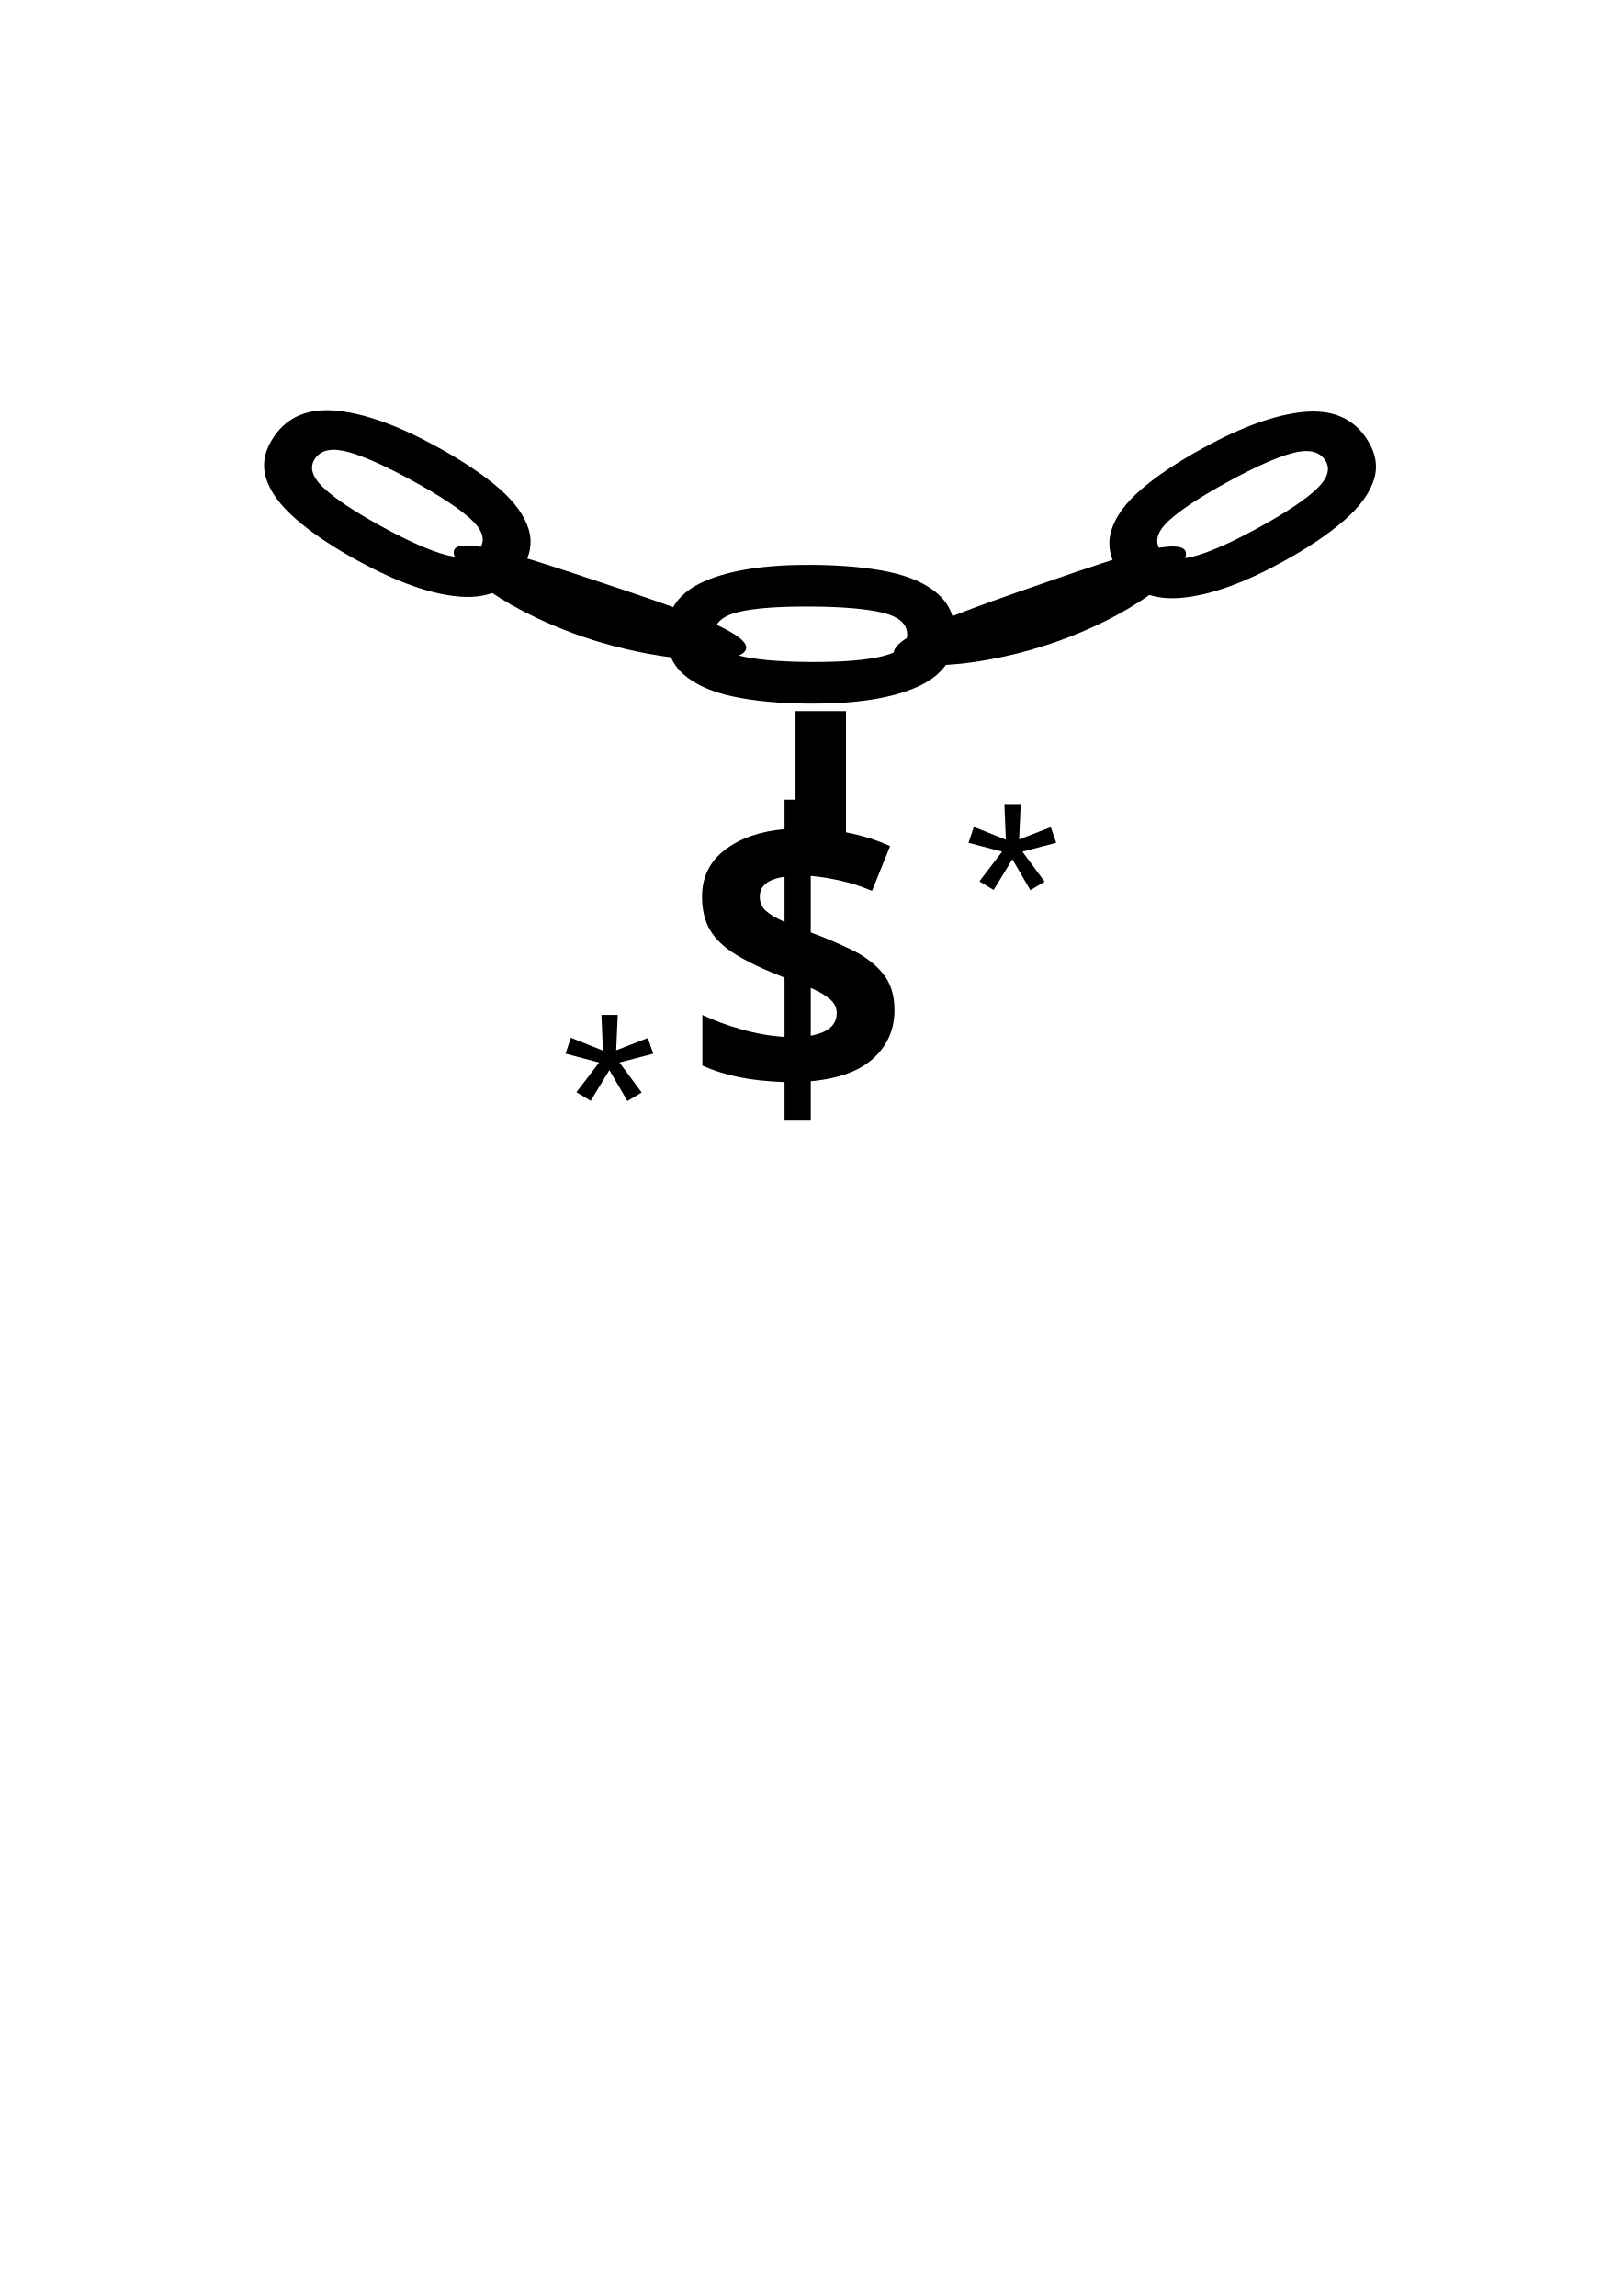
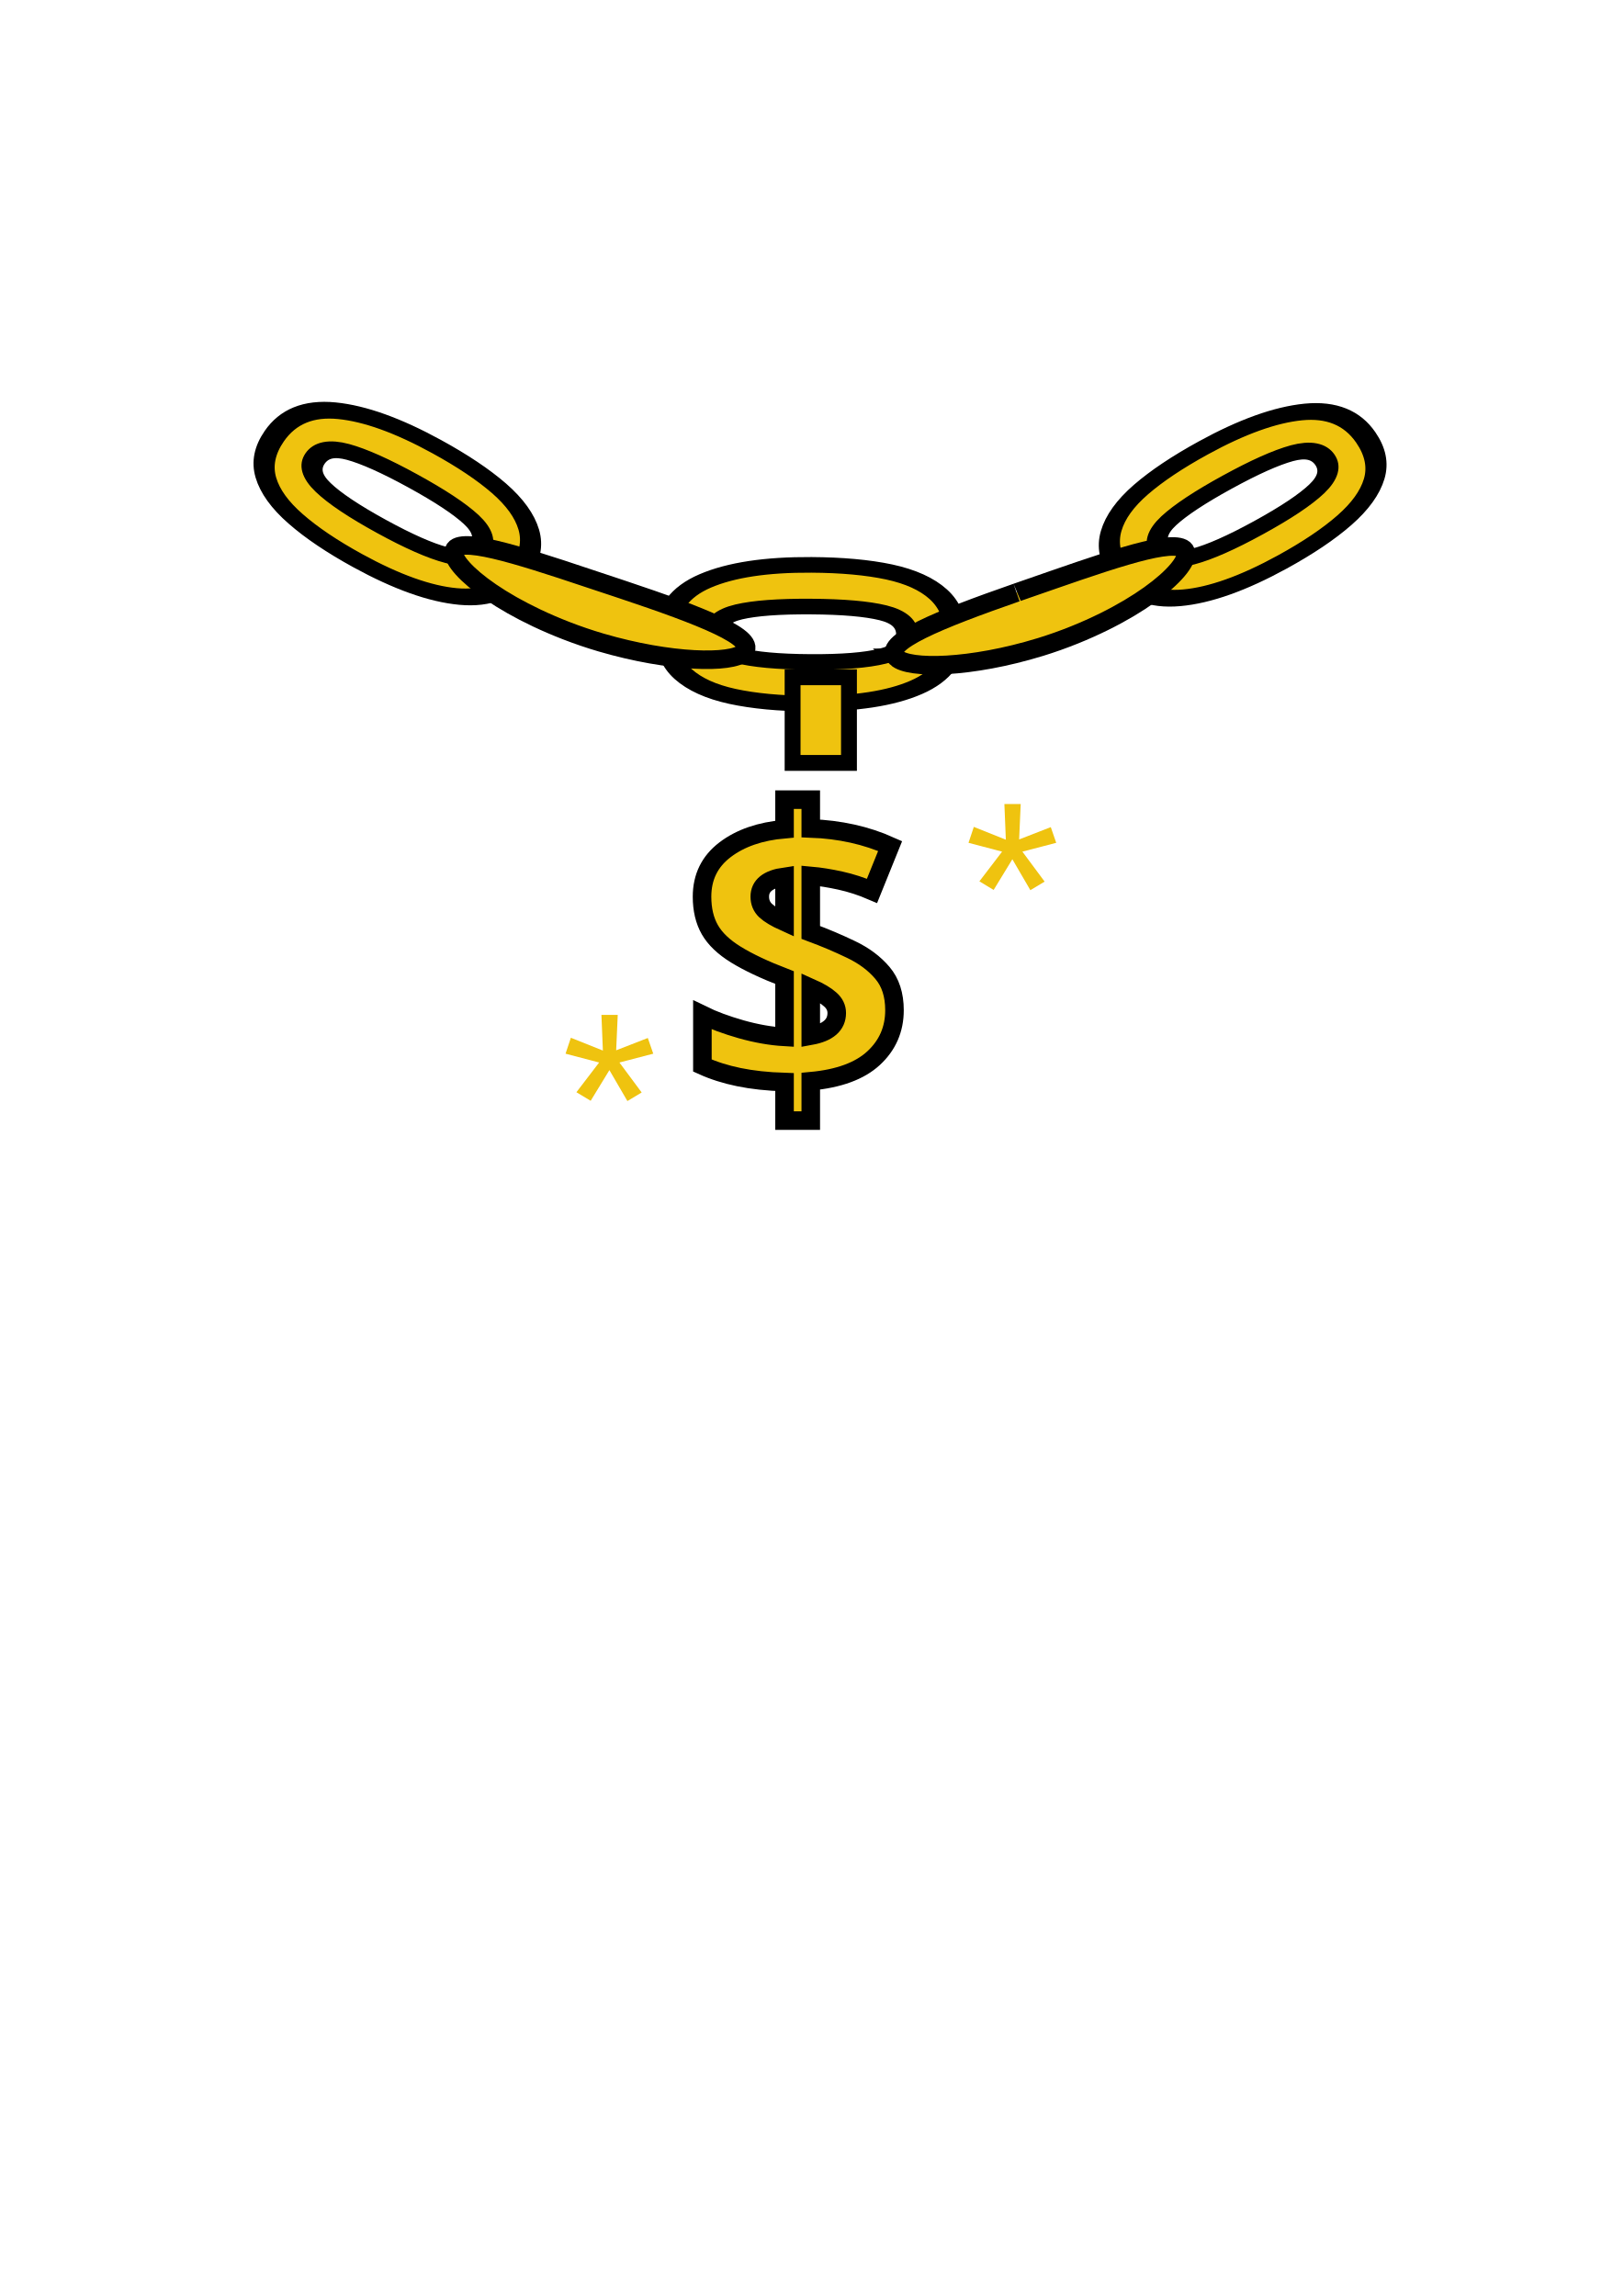
<svg xmlns="http://www.w3.org/2000/svg" width="210mm" height="297mm" viewBox="0 0 210 297" version="1.1" id="svg5">
  <defs id="defs2">
-     </defs>
+     <linearGradient id="linearGradient91990">
+       <stop style="stop-color:#e3cf00;stop-opacity:1;" offset="0" id="stop91988" />
+     </linearGradient>
+   </defs>
  <g id="layer1">
-     <text xml:space="preserve" style="font-style:normal;font-variant:normal;font-weight:bold;font-stretch:normal;font-size:50.8px;line-height:1;font-family:Thonburi;-inkscape-font-specification:'Thonburi Bold';stroke-width:0.265" x="88.61" y="142.003" id="text473">
-       <tspan id="tspan471" style="font-style:normal;font-variant:normal;font-weight:bold;font-stretch:normal;font-size:50.8px;font-family:Thonburi;-inkscape-font-specification:'Thonburi Bold';stroke-width:0.265" x="88.61" y="142.003">$</tspan>
+     <text xml:space="preserve" style="font-style:normal;font-variant:normal;font-weight:bold;font-stretch:normal;font-size:50.8px;line-height:1;font-family:Thonburi;-inkscape-font-specification:'Thonburi Bold';fill:#efc30f;fill-opacity:1;fill-rule:nonzero;stroke:#000000;stroke-width:2.4;stroke-miterlimit:4;stroke-dasharray:none;stroke-opacity:1" x="88.61" y="142.003" id="text473">
+       <tspan id="tspan471" style="font-style:normal;font-variant:normal;font-weight:bold;font-stretch:normal;font-size:50.8px;font-family:Thonburi;-inkscape-font-specification:'Thonburi Bold';fill:#efc30f;fill-opacity:1;fill-rule:nonzero;stroke:#000000;stroke-width:2.4;stroke-miterlimit:4;stroke-dasharray:none;stroke-opacity:1" x="88.61" y="142.003">$</tspan>
    </text>
-     <text xml:space="preserve" style="font-style:normal;font-variant:normal;font-weight:bold;font-stretch:normal;font-size:50.8px;line-height:1;font-family:Thonburi;-inkscape-font-specification:'Thonburi Bold';stroke-width:0.265" x="26.485" y="147.635" id="text473-4">
-       <tspan id="tspan471-3" style="font-style:normal;font-variant:normal;font-weight:bold;font-stretch:normal;font-size:50.8px;font-family:Thonburi;-inkscape-font-specification:'Thonburi Bold';stroke-width:0.265" x="26.485" y="147.635" />
+     <text xml:space="preserve" style="font-style:normal;font-variant:normal;font-weight:bold;font-stretch:normal;font-size:50.8px;line-height:1;font-family:Thonburi;-inkscape-font-specification:'Thonburi Bold';fill:#e9c915;fill-opacity:1;fill-rule:nonzero;stroke:#000000;stroke-width:2.4;stroke-miterlimit:4;stroke-dasharray:none;stroke-opacity:1" x="26.485" y="147.635" id="text473-4">
+       <tspan id="tspan471-3" style="font-style:normal;font-variant:normal;font-weight:bold;font-stretch:normal;font-size:50.8px;font-family:Thonburi;-inkscape-font-specification:'Thonburi Bold';fill:#e9c915;fill-opacity:1;fill-rule:nonzero;stroke:#000000;stroke-width:2.4;stroke-miterlimit:4;stroke-dasharray:none;stroke-opacity:1" x="26.485" y="147.635" />
    </text>
-     <text xml:space="preserve" style="font-style:normal;font-variant:normal;font-weight:bold;font-stretch:normal;font-size:42.762px;line-height:1;font-family:Thonburi;-inkscape-font-specification:'Thonburi Bold';stroke-width:0.223" x="84.48" y="-73.83" id="text473-1" transform="matrix(-0.01039371,0.8417434,-1.18792,-0.00736484,0,0)">
-       <tspan id="tspan471-8" style="font-style:normal;font-variant:normal;font-weight:bold;font-stretch:normal;font-size:42.762px;font-family:Thonburi;-inkscape-font-specification:'Thonburi Bold';stroke-width:0.223" x="84.48" y="-73.83">0</tspan>
+     <text xml:space="preserve" style="font-style:normal;font-variant:normal;font-weight:bold;font-stretch:normal;font-size:42.762px;line-height:1;font-family:Thonburi;-inkscape-font-specification:'Thonburi Bold';fill:#efc30f;fill-opacity:1;fill-rule:nonzero;stroke:#000000;stroke-width:2.4;stroke-miterlimit:4;stroke-dasharray:none;stroke-opacity:1" x="84.48" y="-73.83" id="text473-1" transform="matrix(-0.01039371,0.8417434,-1.18792,-0.00736484,0,0)">
+       <tspan id="tspan471-8" style="font-style:normal;font-variant:normal;font-weight:bold;font-stretch:normal;font-size:42.762px;font-family:Thonburi;-inkscape-font-specification:'Thonburi Bold';fill:#efc30f;fill-opacity:1;fill-rule:nonzero;stroke:#000000;stroke-width:2.4;stroke-miterlimit:4;stroke-dasharray:none;stroke-opacity:1" x="84.48" y="-73.83">0</tspan>
    </text>
-     <text xml:space="preserve" style="font-style:normal;font-variant:normal;font-weight:bold;font-stretch:normal;font-size:44.406px;line-height:1;font-family:Thonburi;-inkscape-font-specification:'Thonburi Bold';white-space:pre;inline-size:40.73;stroke-width:0.231" x="18.912" y="-47.324" id="text473-1-5" transform="matrix(-0.4596956,0.6665024,-0.975882,-0.5351205,4.233333,10.28919)">
-       <tspan x="18.912" y="-47.324" id="tspan84688">0</tspan>
+     <text xml:space="preserve" style="font-style:normal;font-variant:normal;font-weight:bold;font-stretch:normal;font-size:44.406px;line-height:1;font-family:Thonburi;-inkscape-font-specification:'Thonburi Bold';white-space:pre;inline-size:40.73;fill:#efc30f;fill-opacity:1;fill-rule:nonzero;stroke:#000000;stroke-width:2.535;stroke-miterlimit:4;stroke-dasharray:none;stroke-opacity:1" x="18.912" y="-47.324" id="text473-1-5" transform="matrix(-0.4596956,0.6665024,-0.975882,-0.5351205,4.233333,10.28919)">
+       <tspan x="18.912" y="-47.324" id="tspan93379">0</tspan>
    </text>
-     <text xml:space="preserve" style="font-size:10.583px;line-height:1.25;font-family:'System Font';-inkscape-font-specification:'System Font';stroke-width:0.265" x="47.931" y="84.735" id="text18132">
-       <tspan id="tspan18130" style="stroke-width:0.265" x="47.931" y="84.735" />
+     <text xml:space="preserve" style="font-size:10.583px;line-height:1.25;font-family:'System Font';-inkscape-font-specification:'System Font';fill:#e9c915;fill-opacity:1;fill-rule:nonzero;stroke:#000000;stroke-width:2.4;stroke-miterlimit:4;stroke-dasharray:none;stroke-opacity:1" x="47.931" y="84.735" id="text18132">
+       <tspan id="tspan18130" style="fill:#e9c915;fill-opacity:1;fill-rule:nonzero;stroke:#000000;stroke-width:2.4;stroke-miterlimit:4;stroke-dasharray:none;stroke-opacity:1" x="47.931" y="84.735" />
    </text>
-     <text xml:space="preserve" style="font-size:10.583px;line-height:1.25;font-family:'System Font';-inkscape-font-specification:'System Font';stroke-width:0.265" x="35.948" y="33.38" id="text23204">
-       <tspan id="tspan23202" style="stroke-width:0.265" x="35.948" y="33.38" />
+     <text xml:space="preserve" style="font-size:10.583px;line-height:1.25;font-family:'System Font';-inkscape-font-specification:'System Font';fill:#e9c915;fill-opacity:1;fill-rule:nonzero;stroke:#000000;stroke-width:2.4;stroke-miterlimit:4;stroke-dasharray:none;stroke-opacity:1" x="35.948" y="33.38" id="text23204">
+       <tspan id="tspan23202" style="fill:#e9c915;fill-opacity:1;fill-rule:nonzero;stroke:#000000;stroke-width:2.4;stroke-miterlimit:4;stroke-dasharray:none;stroke-opacity:1" x="35.948" y="33.38" />
    </text>
-     <path style="fill:#000000;stroke:none;stroke-width:0.284px;stroke-linecap:butt;stroke-linejoin:miter;stroke-opacity:1" d="m 59.099,70.776 c 2.121,-1.078 10.772,1.951 20.229,5.095 -0.148,-0.049 1.418,0.473 1.271,0.424 9.99,3.34 17.614,6.281 15.583,8.126 -1.601,1.453 -9.549,1.323 -18.585,-1.349 0,0 -1e-6,0 -1e-6,0 C 76.148,82.641 74.69,82.144 73.238,81.581 62.456,77.399 57.089,71.798 59.099,70.776 Z" id="path29025" />
-     <text xml:space="preserve" style="font-style:normal;font-variant:normal;font-weight:bold;font-stretch:normal;font-size:42.043px;line-height:1;font-family:Thonburi;-inkscape-font-specification:'Thonburi Bold';stroke-width:0.219" x="146.166" y="96.453" id="text473-1-5-0" transform="matrix(0.4855282,0.7039566,1.030722,-0.5651917,0,0)">
-       <tspan id="tspan471-8-6-1" style="font-style:normal;font-variant:normal;font-weight:bold;font-stretch:normal;font-size:42.043px;font-family:Thonburi;-inkscape-font-specification:'Thonburi Bold';stroke-width:0.219" x="146.166" y="96.453">0</tspan>
+     <path style="fill:#efc30f;fill-opacity:1;fill-rule:nonzero;stroke:#000000;stroke-width:2.4;stroke-linecap:butt;stroke-linejoin:miter;stroke-miterlimit:4;stroke-dasharray:none;stroke-opacity:1" d="m 59.099,70.776 c 2.128,-1.082 10.855,1.977 20.364,5.14 -0.109,-0.036 1.245,0.416 1.136,0.379 9.99,3.34 17.614,6.281 15.583,8.126 -1.592,1.446 -9.462,1.323 -18.44,-1.307 0,-10e-7 -10e-7,-10e-7 -10e-7,-10e-7 C 76.246,82.674 74.739,82.163 73.238,81.581 62.457,77.398 57.088,71.799 59.099,70.776 Z" id="path29025" />
+     <text xml:space="preserve" style="font-style:normal;font-variant:normal;font-weight:bold;font-stretch:normal;font-size:42.043px;line-height:1;font-family:Thonburi;-inkscape-font-specification:'Thonburi Bold';fill:#efc30f;fill-opacity:1;fill-rule:nonzero;stroke:#000000;stroke-width:2.4;stroke-miterlimit:4;stroke-dasharray:none;stroke-opacity:1" x="146.166" y="96.453" id="text473-1-5-0" transform="matrix(0.4855282,0.7039566,1.030722,-0.5651917,0,0)">
+       <tspan id="tspan471-8-6-1" style="font-style:normal;font-variant:normal;font-weight:bold;font-stretch:normal;font-size:42.043px;font-family:Thonburi;-inkscape-font-specification:'Thonburi Bold';fill:#efc30f;fill-opacity:1;fill-rule:nonzero;stroke:#000000;stroke-width:2.4;stroke-miterlimit:4;stroke-dasharray:none;stroke-opacity:1" x="146.166" y="96.453">0</tspan>
    </text>
-     <path style="fill:#000000;stroke:none;stroke-width:0.29px;stroke-linecap:butt;stroke-linejoin:miter;stroke-opacity:1" d="m 115.945,85.097 c 1.629,1.516 9.68,1.369 18.781,-1.454 0,0 0,-10e-7 0,-10e-7 1.414,-0.441 2.835,-0.947 4.249,-1.518 10.786,-4.358 16.031,-10.153 13.978,-11.206 -2.166,-1.111 -10.646,1.974 -20.106,5.251 0.202,-0.07 -1.574,0.548 -1.373,0.478 -9.959,3.472 -17.587,6.533 -15.529,8.449 z" id="path29025-0" />
-     <text xml:space="preserve" style="font-size:10.583px;line-height:1.25;font-family:'System Font';-inkscape-font-specification:'System Font';stroke-width:0.265" x="67.617" y="123.679" id="text30077">
-       <tspan id="tspan30075" style="stroke-width:0.265" x="67.617" y="123.679" />
+     <path style="fill:#efc30f;fill-opacity:1;fill-rule:nonzero;stroke:#000000;stroke-width:2.4;stroke-linecap:butt;stroke-linejoin:miter;stroke-miterlimit:4;stroke-dasharray:none;stroke-opacity:1" d="m 115.945,85.097 c 1.62,1.508 9.592,1.37 18.636,-1.409 0,0 0,0 0,0 1.462,-0.451 2.931,-0.972 4.394,-1.563 10.785,-4.358 16.032,-10.152 13.978,-11.206 -2.176,-1.117 -10.725,2 -20.24,5.298 0.149,-0.052 -1.388,0.483 -1.239,0.431 -9.958,3.472 -17.587,6.533 -15.528,8.449 z" id="path29025-0" />
+     <text xml:space="preserve" style="font-size:10.583px;line-height:1.25;font-family:'System Font';-inkscape-font-specification:'System Font';fill:#e9c915;fill-opacity:1;fill-rule:nonzero;stroke:#000000;stroke-width:2.4;stroke-miterlimit:4;stroke-dasharray:none;stroke-opacity:1" x="67.617" y="123.679" id="text30077">
+       <tspan id="tspan30075" style="fill:#e9c915;fill-opacity:1;fill-rule:nonzero;stroke:#000000;stroke-width:2.4;stroke-miterlimit:4;stroke-dasharray:none;stroke-opacity:1" x="67.617" y="123.679" />
    </text>
-     <rect id="rect66881" width="6.531" height="16.909" x="102.889" y="91.983" style="stroke-width:0.274" />
-     <text xml:space="preserve" style="font-size:31.75px;line-height:1.25;font-family:Arial;-inkscape-font-specification:Arial;stroke-width:0.265;font-weight:normal;font-style:normal;font-stretch:normal;font-variant:normal" x="72.628" y="153.128" id="text75927">
-       <tspan id="tspan75925" style="font-size:31.75px;stroke-width:0.265;-inkscape-font-specification:Arial;font-family:Arial;font-weight:normal;font-style:normal;font-stretch:normal;font-variant:normal" x="72.628" y="153.128">*</tspan>
+     <rect id="rect66881" width="7.29" height="11.079" x="102.51" y="87.608" style="fill:#efc30f;fill-opacity:1;fill-rule:nonzero;stroke:#000000;stroke-width:2.052;stroke-miterlimit:4;stroke-dasharray:none;stroke-opacity:1" />
+     <text xml:space="preserve" style="font-style:normal;font-variant:normal;font-weight:normal;font-stretch:normal;font-size:31.75px;line-height:1.25;font-family:Arial;-inkscape-font-specification:Arial;fill:#efc30f;fill-opacity:1;fill-rule:nonzero;stroke:none;stroke-width:2.4;stroke-miterlimit:4;stroke-dasharray:none;stroke-opacity:1" x="72.628" y="153.128" id="text75927">
+       <tspan id="tspan75925" style="font-style:normal;font-variant:normal;font-weight:normal;font-stretch:normal;font-size:31.75px;font-family:Arial;-inkscape-font-specification:Arial;fill:#efc30f;fill-opacity:1;fill-rule:nonzero;stroke:none;stroke-width:2.4;stroke-miterlimit:4;stroke-dasharray:none;stroke-opacity:1" x="72.628" y="153.128">*</tspan>
    </text>
-     <text xml:space="preserve" style="font-size:31.75px;line-height:1.25;font-family:Arial;-inkscape-font-specification:Arial;stroke-width:0.265;font-weight:normal;font-style:normal;font-stretch:normal;font-variant:normal" x="124.745" y="125.851" id="text75927-8">
-       <tspan id="tspan75925-9" style="font-size:31.75px;stroke-width:0.265;-inkscape-font-specification:Arial;font-family:Arial;font-weight:normal;font-style:normal;font-stretch:normal;font-variant:normal" x="124.745" y="125.851">*</tspan>
+     <text xml:space="preserve" style="font-style:normal;font-variant:normal;font-weight:normal;font-stretch:normal;font-size:31.75px;line-height:1.25;font-family:Arial;-inkscape-font-specification:Arial;fill:#efc30f;fill-opacity:1;fill-rule:nonzero;stroke:none;stroke-width:2.4;stroke-miterlimit:4;stroke-dasharray:none;stroke-opacity:1" x="124.745" y="125.851" id="text75927-8">
+       <tspan id="tspan75925-9" style="font-style:normal;font-variant:normal;font-weight:normal;font-stretch:normal;font-size:31.75px;font-family:Arial;-inkscape-font-specification:Arial;fill:#efc30f;fill-opacity:1;fill-rule:nonzero;stroke:none;stroke-width:2.4;stroke-miterlimit:4;stroke-dasharray:none;stroke-opacity:1" x="124.745" y="125.851">*</tspan>
    </text>
  </g>
</svg>
